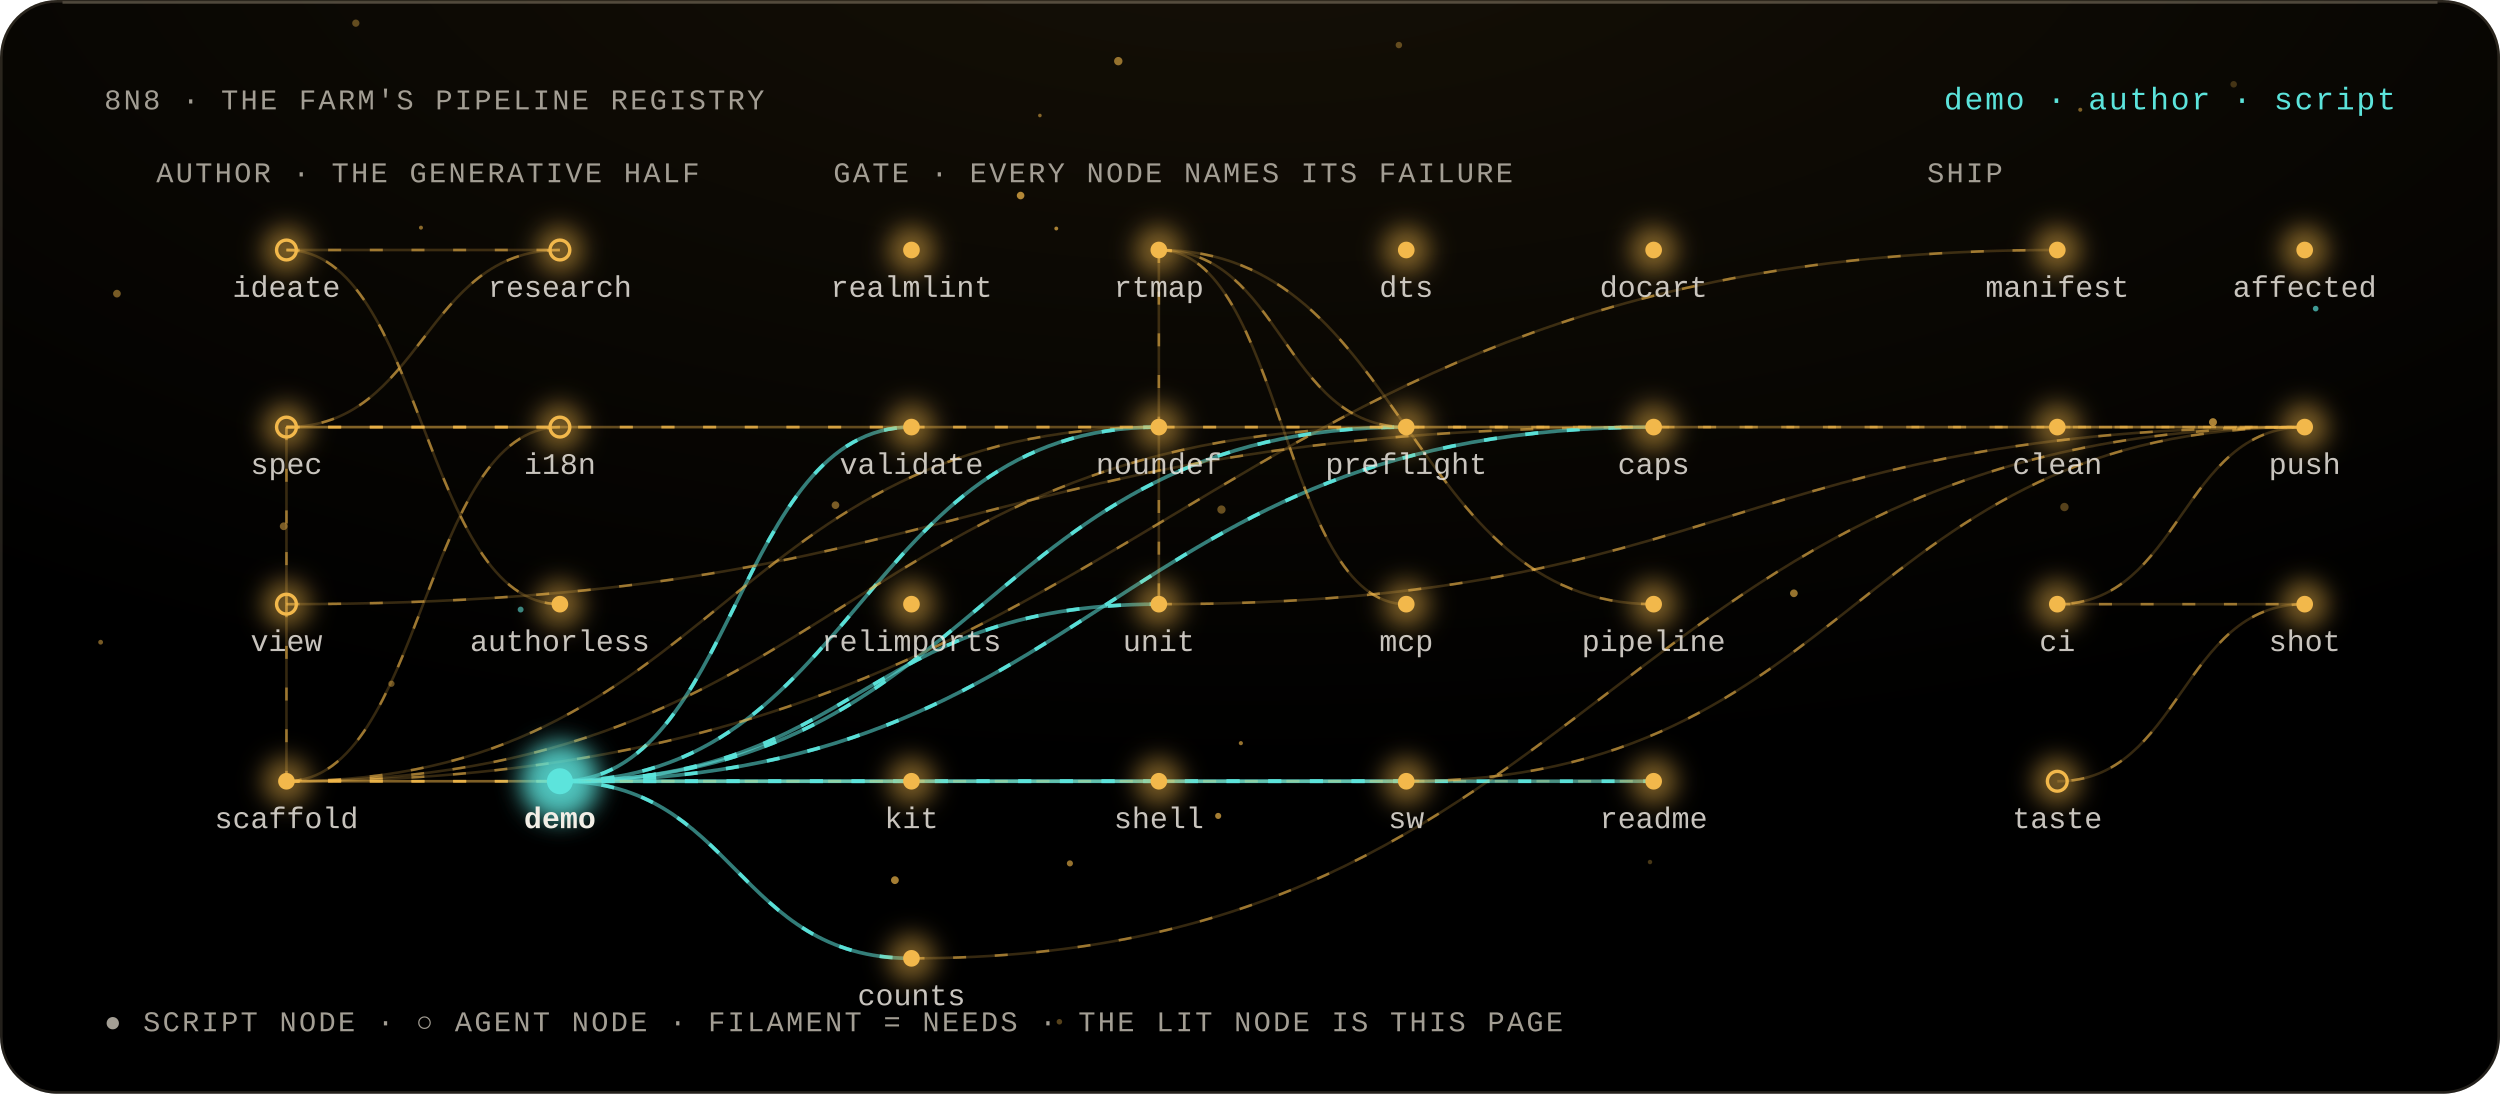
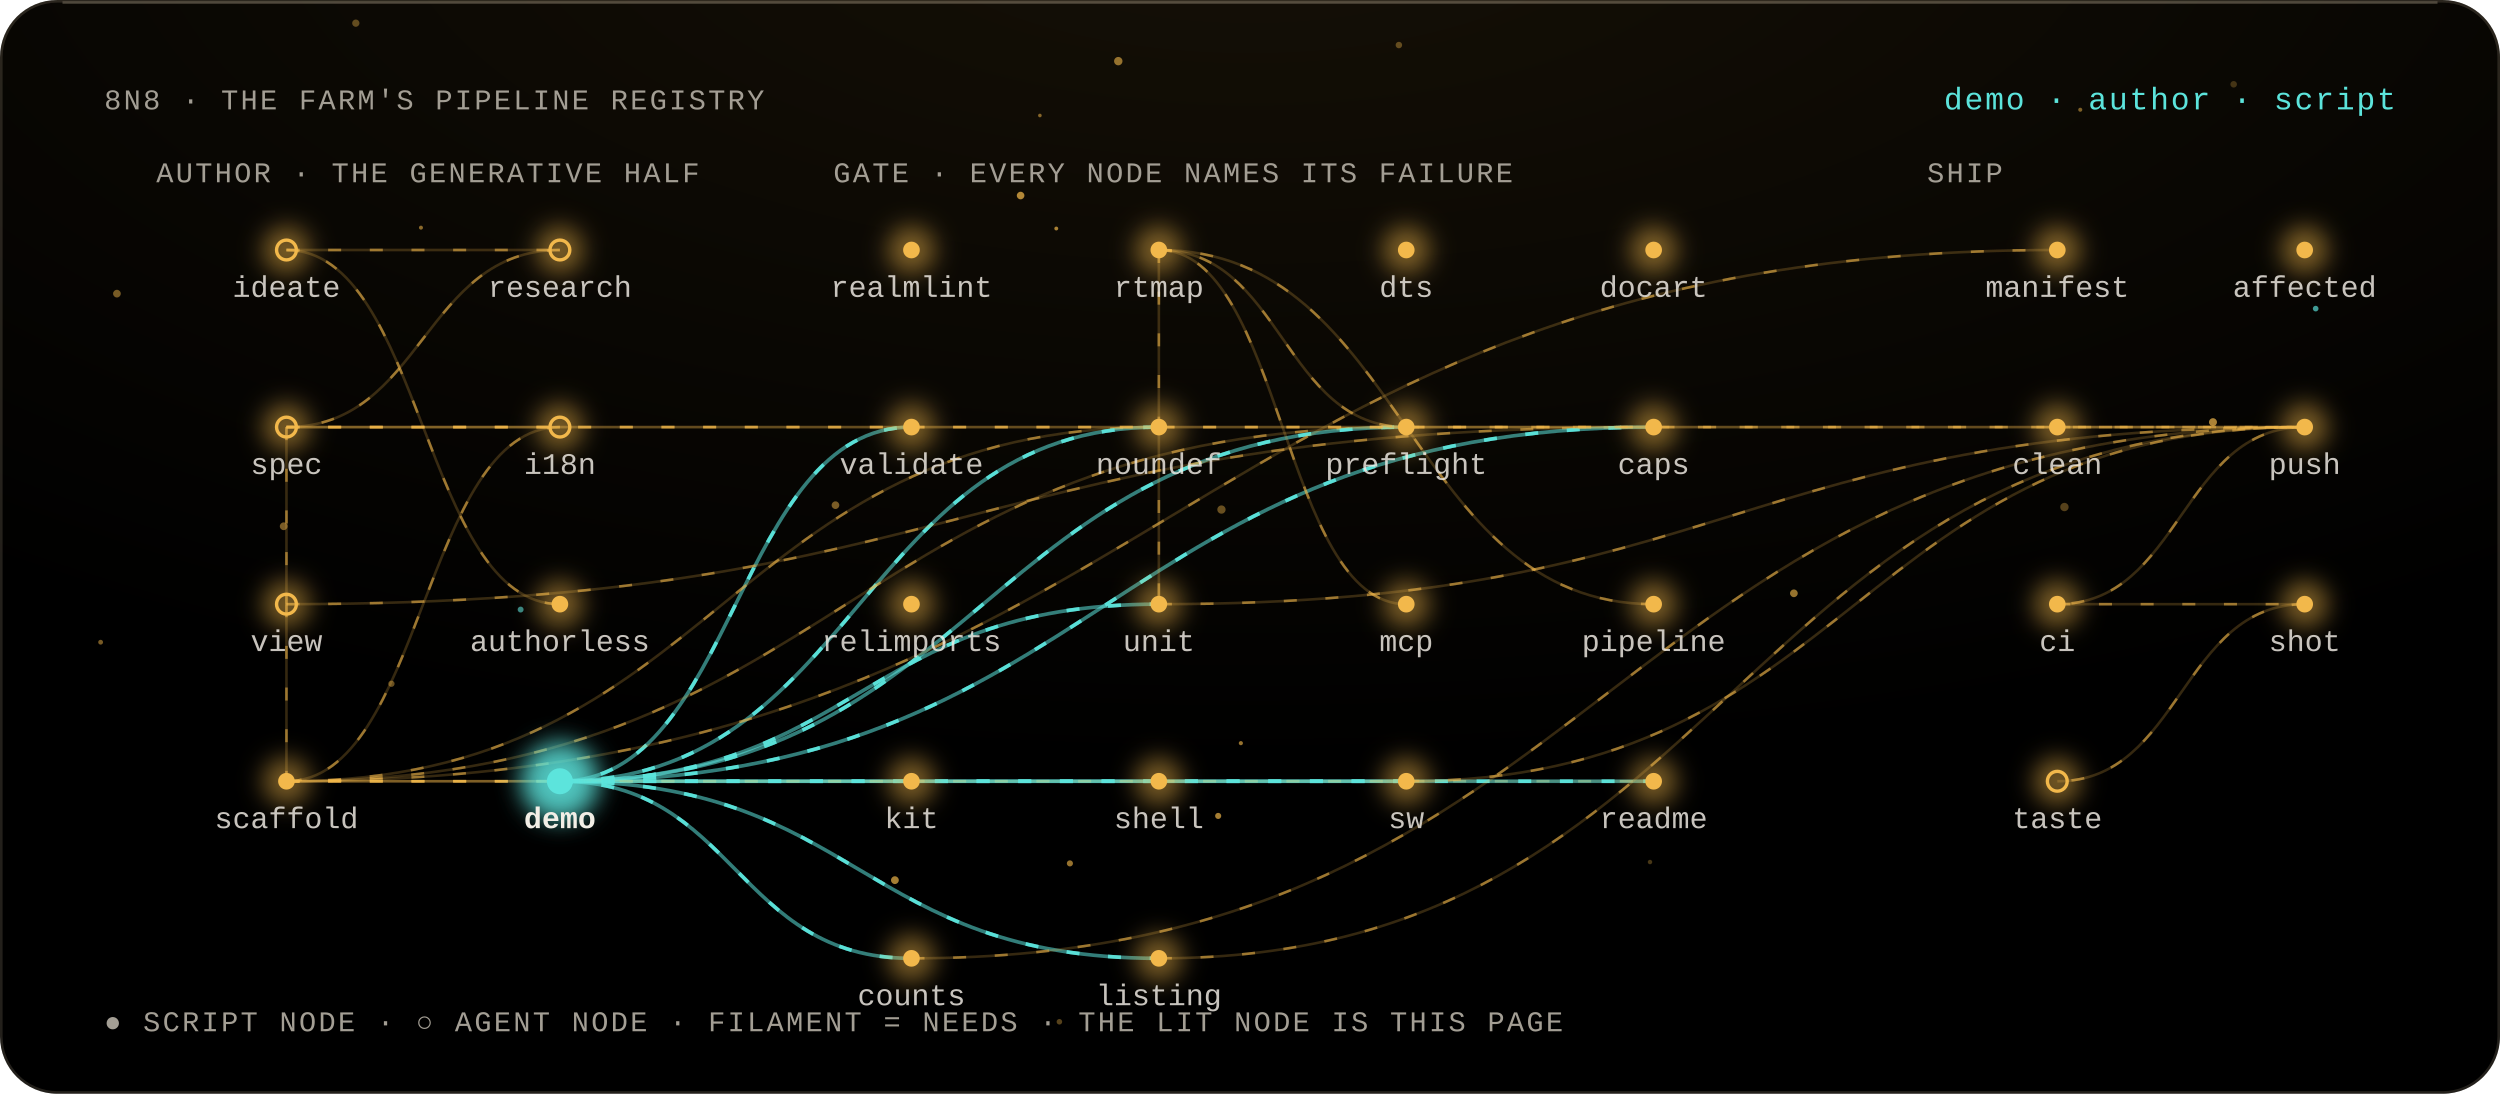
<svg xmlns="http://www.w3.org/2000/svg" viewBox="0 0 960 420" width="960" height="420" role="img" aria-labelledby="t">
  <style>
  text { font-family: 'Geist Mono', ui-monospace, 'Liberation Mono', Menlo, monospace; fill: #F2EEE6; }
  .m { fill: #A39E94; font-size: 11px; letter-spacing: .08em; }
  .l { font-size: 11.5px; }
  .h { font-size: 12px; fill: #5CE4DC; letter-spacing: .06em; }
  .flow { stroke-dasharray: 5 11; animation: flow 3s linear infinite; }
  @keyframes flow { to { stroke-dashoffset: -32; } }
  .breathe { animation: breathe 4.2s ease-in-out infinite; }
  @keyframes breathe { 50% { opacity: .38; } }
  .beat { animation: beat 2.6s ease-in-out infinite; transform-box: fill-box; transform-origin: center; }
  @keyframes beat { 50% { opacity: .55; transform: scale(1.35); } }
  .spin { transform-box: fill-box; transform-origin: center; animation: spin 48s linear infinite; }
  .spin-r { transform-box: fill-box; transform-origin: center; animation: spin 64s linear infinite reverse; }
  @keyframes spin { to { transform: rotate(360deg); } }
  @media (prefers-reduced-motion: reduce) { * { animation: none !important; } }
</style>
  <defs>
    <filter id="bloom" x="-80%" y="-80%" width="260%" height="260%">
      <feGaussianBlur stdDeviation="4.5" />
    </filter>
    <filter id="soft" x="-30%" y="-30%" width="160%" height="160%">
      <feGaussianBlur stdDeviation="1.4" />
    </filter>
    <radialGradient id="key" cx="50%" cy="-10%" r="80%">
      <stop offset="0" stop-color="#F2B84B" stop-opacity=".09" />
      <stop offset="1" stop-color="#F2B84B" stop-opacity="0" />
    </radialGradient>
    <linearGradient id="pair" x1="0" x2="1">
      <stop offset="0" stop-color="#F2B84B" />
      <stop offset="1" stop-color="#5CE4DC" />
    </linearGradient>
  </defs>
  <rect width="960" height="420" rx="22" fill="#000" />
  <rect width="960" height="420" rx="22" fill="url(#key)" />
  <rect x=".5" y=".5" width="959" height="419" rx="21.5" fill="none" stroke="rgba(255,232,196,.14)" />
  <path d="M 24 1 H 936" stroke="rgba(255,238,208,.22)" stroke-width="1" />
  <g>
    <circle cx="633.6" cy="331.02" r="0.86" fill="#F2B84B" opacity="0.3" class="breathe" style="animation-delay:-0.36s" />
    <circle cx="320.82" cy="193.99" r="1.47" fill="#F2B84B" opacity="0.49" class="breathe" style="animation-delay:-2.06s" />
    <circle cx="798.82" cy="42.14" r="0.78" fill="#F2B84B" opacity="0.5" class="breathe" style="animation-delay:-2.08s" />
    <circle cx="108.94" cy="202.09" r="1.49" fill="#F2B84B" opacity="0.49" class="breathe" style="animation-delay:-0.93s" />
    <circle cx="150.31" cy="262.56" r="1.21" fill="#F2B84B" opacity="0.43" class="breathe" style="animation-delay:-3.43s" />
    <circle cx="399.32" cy="44.35" r="0.7" fill="#F2B84B" opacity="0.52" class="breathe" style="animation-delay:-1.7s" />
    <circle cx="406.81" cy="392.36" r="1.07" fill="#F2B84B" opacity="0.36" class="breathe" style="animation-delay:-3.37s" />
    <circle cx="537.17" cy="17.3" r="1.25" fill="#F2B84B" opacity="0.37" class="breathe" style="animation-delay:-1.18s" />
    <circle cx="429.42" cy="23.48" r="1.61" fill="#F2B84B" opacity="0.59" class="breathe" style="animation-delay:-0.91s" />
    <circle cx="38.64" cy="246.61" r="0.93" fill="#F2B84B" opacity="0.49" class="breathe" style="animation-delay:-2.93s" />
    <circle cx="343.64" cy="337.98" r="1.5" fill="#F2B84B" opacity="0.68" class="breathe" style="animation-delay:-2.46s" />
    <circle cx="410.84" cy="331.54" r="1.18" fill="#F2B84B" opacity="0.62" class="breathe" style="animation-delay:-0.43s" />
    <circle cx="469.04" cy="195.67" r="1.59" fill="#F2B84B" opacity="0.42" class="breathe" style="animation-delay:-1.48s" />
    <circle cx="136.63" cy="8.89" r="1.4" fill="#F2B84B" opacity="0.38" class="breathe" style="animation-delay:-2.16s" />
    <circle cx="889.22" cy="118.51" r="1.09" fill="#5CE4DC" opacity="0.67" class="breathe" style="animation-delay:-0.39s" />
    <circle cx="44.9" cy="112.76" r="1.48" fill="#F2B84B" opacity="0.48" class="breathe" style="animation-delay:-2.02s" />
    <circle cx="688.85" cy="227.83" r="1.48" fill="#F2B84B" opacity="0.62" class="breathe" style="animation-delay:-1.67s" />
    <circle cx="476.49" cy="285.37" r="0.8" fill="#F2B84B" opacity="0.62" class="breathe" style="animation-delay:-1.99s" />
    <circle cx="857.73" cy="32.37" r="1.26" fill="#F2B84B" opacity="0.25" class="breathe" style="animation-delay:-2.54s" />
    <circle cx="792.74" cy="194.7" r="1.61" fill="#F2B84B" opacity="0.34" class="breathe" style="animation-delay:-1.6s" />
    <circle cx="391.91" cy="75.09" r="1.46" fill="#F2B84B" opacity="0.72" class="breathe" style="animation-delay:-0.43s" />
    <circle cx="849.78" cy="162.11" r="1.53" fill="#F2B84B" opacity="0.7" class="breathe" style="animation-delay:-0.13s" />
    <circle cx="467.78" cy="313.31" r="1.18" fill="#F2B84B" opacity="0.68" class="breathe" style="animation-delay:-2.09s" />
    <circle cx="161.65" cy="87.42" r="0.77" fill="#F2B84B" opacity="0.56" class="breathe" style="animation-delay:-2.2s" />
    <circle cx="405.61" cy="87.75" r="0.75" fill="#F2B84B" opacity="0.68" class="breathe" style="animation-delay:-0.97s" />
    <circle cx="199.92" cy="234.07" r="1.14" fill="#5CE4DC" opacity="0.58" class="breathe" style="animation-delay:-1.68s" />
  </g>
  <text x="40" y="42" class="m" text-anchor="start">8N8 · THE FARM'S PIPELINE REGISTRY</text>
  <text x="920" y="42" class="h" text-anchor="end">demo · author · script</text>
  <text x="60" y="70" class="m" text-anchor="start">AUTHOR · THE GENERATIVE HALF</text>
  <text x="320" y="70" class="m" text-anchor="start">GATE · EVERY NODE NAMES ITS FAILURE</text>
  <text x="740" y="70" class="m" text-anchor="start">SHIP</text>
  <path d="M 110 96 C 162.5 96, 162.5 96, 215 96" fill="none" stroke="#F2B84B" stroke-opacity="0.22" stroke-width="1" />
  <path d="M 110 96 C 162.5 96, 162.5 96, 215 96" fill="none" stroke="#F2B84B" stroke-opacity="0.55" stroke-width="1" class="flow" />
  <path d="M 215 96 C 162.5 96, 162.5 164, 110 164" fill="none" stroke="#F2B84B" stroke-opacity="0.22" stroke-width="1" />
  <path d="M 215 96 C 162.5 96, 162.5 164, 110 164" fill="none" stroke="#F2B84B" stroke-opacity="0.55" stroke-width="1" class="flow" />
  <path d="M 110 164 C 162.5 164, 162.5 164, 215 164" fill="none" stroke="#F2B84B" stroke-opacity="0.22" stroke-width="1" />
  <path d="M 110 164 C 162.5 164, 162.5 164, 215 164" fill="none" stroke="#F2B84B" stroke-opacity="0.55" stroke-width="1" class="flow" />
  <path d="M 110 164 C 110 164, 110 232, 110 232" fill="none" stroke="#F2B84B" stroke-opacity="0.22" stroke-width="1" />
  <path d="M 110 164 C 110 164, 110 232, 110 232" fill="none" stroke="#F2B84B" stroke-opacity="0.55" stroke-width="1" class="flow" />
  <path d="M 110 96 C 162.5 96, 162.5 232, 215 232" fill="none" stroke="#F2B84B" stroke-opacity="0.22" stroke-width="1" />
  <path d="M 110 96 C 162.5 96, 162.5 232, 215 232" fill="none" stroke="#F2B84B" stroke-opacity="0.55" stroke-width="1" class="flow" />
  <path d="M 110 232 C 110 232, 110 300, 110 300" fill="none" stroke="#F2B84B" stroke-opacity="0.22" stroke-width="1" />
  <path d="M 110 232 C 110 232, 110 300, 110 300" fill="none" stroke="#F2B84B" stroke-opacity="0.55" stroke-width="1" class="flow" />
  <path d="M 215 164 C 162.5 164, 162.5 300, 110 300" fill="none" stroke="#F2B84B" stroke-opacity="0.22" stroke-width="1" />
  <path d="M 215 164 C 162.5 164, 162.5 300, 110 300" fill="none" stroke="#F2B84B" stroke-opacity="0.55" stroke-width="1" class="flow" />
  <path d="M 110 164 C 230 164, 230 164, 350 164" fill="none" stroke="#F2B84B" stroke-opacity="0.22" stroke-width="1" />
  <path d="M 110 164 C 230 164, 230 164, 350 164" fill="none" stroke="#F2B84B" stroke-opacity="0.55" stroke-width="1" class="flow" />
  <path d="M 215 300 C 282.5 300, 282.5 164, 350 164" fill="none" stroke="#5CE4DC" stroke-opacity="0.55" stroke-width="1.4" />
  <path d="M 215 300 C 282.5 300, 282.5 164, 350 164" fill="none" stroke="#5CE4DC" stroke-opacity="0.95" stroke-width="1.4" class="flow" />
  <path d="M 110 300 C 277.5 300, 277.5 164, 445 164" fill="none" stroke="#F2B84B" stroke-opacity="0.22" stroke-width="1" />
  <path d="M 110 300 C 277.5 300, 277.5 164, 445 164" fill="none" stroke="#F2B84B" stroke-opacity="0.55" stroke-width="1" class="flow" />
  <path d="M 215 300 C 330 300, 330 164, 445 164" fill="none" stroke="#5CE4DC" stroke-opacity="0.55" stroke-width="1.4" />
  <path d="M 215 300 C 330 300, 330 164, 445 164" fill="none" stroke="#5CE4DC" stroke-opacity="0.95" stroke-width="1.4" class="flow" />
  <path d="M 110 300 C 325 300, 325 164, 540 164" fill="none" stroke="#F2B84B" stroke-opacity="0.22" stroke-width="1" />
  <path d="M 110 300 C 325 300, 325 164, 540 164" fill="none" stroke="#F2B84B" stroke-opacity="0.55" stroke-width="1" class="flow" />
  <path d="M 215 300 C 377.5 300, 377.5 164, 540 164" fill="none" stroke="#5CE4DC" stroke-opacity="0.55" stroke-width="1.4" />
  <path d="M 215 300 C 377.5 300, 377.5 164, 540 164" fill="none" stroke="#5CE4DC" stroke-opacity="0.95" stroke-width="1.4" class="flow" />
  <path d="M 445 96 C 492.5 96, 492.5 164, 540 164" fill="none" stroke="#F2B84B" stroke-opacity="0.22" stroke-width="1" />
  <path d="M 445 96 C 492.5 96, 492.5 164, 540 164" fill="none" stroke="#F2B84B" stroke-opacity="0.55" stroke-width="1" class="flow" />
  <path d="M 110 164 C 372.5 164, 372.5 164, 635 164" fill="none" stroke="#F2B84B" stroke-opacity="0.22" stroke-width="1" />
  <path d="M 110 164 C 372.5 164, 372.5 164, 635 164" fill="none" stroke="#F2B84B" stroke-opacity="0.55" stroke-width="1" class="flow" />
  <path d="M 110 232 C 372.5 232, 372.5 164, 635 164" fill="none" stroke="#F2B84B" stroke-opacity="0.22" stroke-width="1" />
  <path d="M 110 232 C 372.5 232, 372.5 164, 635 164" fill="none" stroke="#F2B84B" stroke-opacity="0.55" stroke-width="1" class="flow" />
  <path d="M 215 300 C 425 300, 425 164, 635 164" fill="none" stroke="#5CE4DC" stroke-opacity="0.55" stroke-width="1.4" />
  <path d="M 215 300 C 425 300, 425 164, 635 164" fill="none" stroke="#5CE4DC" stroke-opacity="0.95" stroke-width="1.4" class="flow" />
  <path d="M 215 300 C 330 300, 330 232, 445 232" fill="none" stroke="#5CE4DC" stroke-opacity="0.55" stroke-width="1.4" />
  <path d="M 215 300 C 330 300, 330 232, 445 232" fill="none" stroke="#5CE4DC" stroke-opacity="0.95" stroke-width="1.4" class="flow" />
  <path d="M 445 96 C 445 96, 445 232, 445 232" fill="none" stroke="#F2B84B" stroke-opacity="0.22" stroke-width="1" />
  <path d="M 445 96 C 445 96, 445 232, 445 232" fill="none" stroke="#F2B84B" stroke-opacity="0.55" stroke-width="1" class="flow" />
  <path d="M 445 96 C 492.5 96, 492.5 232, 540 232" fill="none" stroke="#F2B84B" stroke-opacity="0.22" stroke-width="1" />
  <path d="M 445 96 C 492.5 96, 492.5 232, 540 232" fill="none" stroke="#F2B84B" stroke-opacity="0.55" stroke-width="1" class="flow" />
  <path d="M 445 96 C 540 96, 540 232, 635 232" fill="none" stroke="#F2B84B" stroke-opacity="0.22" stroke-width="1" />
  <path d="M 445 96 C 540 96, 540 232, 635 232" fill="none" stroke="#F2B84B" stroke-opacity="0.55" stroke-width="1" class="flow" />
  <path d="M 110 300 C 230 300, 230 300, 350 300" fill="none" stroke="#F2B84B" stroke-opacity="0.22" stroke-width="1" />
  <path d="M 110 300 C 230 300, 230 300, 350 300" fill="none" stroke="#F2B84B" stroke-opacity="0.55" stroke-width="1" class="flow" />
  <path d="M 110 300 C 325 300, 325 300, 540 300" fill="none" stroke="#F2B84B" stroke-opacity="0.22" stroke-width="1" />
  <path d="M 110 300 C 325 300, 325 300, 540 300" fill="none" stroke="#F2B84B" stroke-opacity="0.55" stroke-width="1" class="flow" />
  <path d="M 215 300 C 377.5 300, 377.5 300, 540 300" fill="none" stroke="#5CE4DC" stroke-opacity="0.55" stroke-width="1.4" />
  <path d="M 215 300 C 377.5 300, 377.5 300, 540 300" fill="none" stroke="#5CE4DC" stroke-opacity="0.95" stroke-width="1.4" class="flow" />
  <path d="M 110 300 C 372.5 300, 372.5 300, 635 300" fill="none" stroke="#F2B84B" stroke-opacity="0.22" stroke-width="1" />
  <path d="M 110 300 C 372.5 300, 372.5 300, 635 300" fill="none" stroke="#F2B84B" stroke-opacity="0.55" stroke-width="1" class="flow" />
  <path d="M 215 300 C 425 300, 425 300, 635 300" fill="none" stroke="#5CE4DC" stroke-opacity="0.55" stroke-width="1.4" />
  <path d="M 215 300 C 425 300, 425 300, 635 300" fill="none" stroke="#5CE4DC" stroke-opacity="0.95" stroke-width="1.4" class="flow" />
  <path d="M 215 300 C 282.5 300, 282.5 368, 350 368" fill="none" stroke="#5CE4DC" stroke-opacity="0.55" stroke-width="1.4" />
  <path d="M 215 300 C 282.5 300, 282.5 368, 350 368" fill="none" stroke="#5CE4DC" stroke-opacity="0.95" stroke-width="1.4" class="flow" />
+   <path d="M 215 300 C 330 300, 330 368, 445 368" fill="none" stroke="#5CE4DC" stroke-opacity="0.55" stroke-width="1.4" />
+   <path d="M 215 300 C 330 300, 330 368, 445 368" fill="none" stroke="#5CE4DC" stroke-opacity="0.95" stroke-width="1.4" class="flow" />
  <path d="M 110 300 C 450 300, 450 96, 790 96" fill="none" stroke="#F2B84B" stroke-opacity="0.22" stroke-width="1" />
  <path d="M 110 300 C 450 300, 450 96, 790 96" fill="none" stroke="#F2B84B" stroke-opacity="0.55" stroke-width="1" class="flow" />
  <path d="M 350 164 C 617.5 164, 617.5 164, 885 164" fill="none" stroke="#F2B84B" stroke-opacity="0.22" stroke-width="1" />
  <path d="M 350 164 C 617.5 164, 617.5 164, 885 164" fill="none" stroke="#F2B84B" stroke-opacity="0.55" stroke-width="1" class="flow" />
  <path d="M 540 164 C 712.5 164, 712.5 164, 885 164" fill="none" stroke="#F2B84B" stroke-opacity="0.22" stroke-width="1" />
  <path d="M 540 164 C 712.5 164, 712.5 164, 885 164" fill="none" stroke="#F2B84B" stroke-opacity="0.55" stroke-width="1" class="flow" />
  <path d="M 445 232 C 665 232, 665 164, 885 164" fill="none" stroke="#F2B84B" stroke-opacity="0.22" stroke-width="1" />
  <path d="M 445 232 C 665 232, 665 164, 885 164" fill="none" stroke="#F2B84B" stroke-opacity="0.55" stroke-width="1" class="flow" />
  <path d="M 540 300 C 712.5 300, 712.5 164, 885 164" fill="none" stroke="#F2B84B" stroke-opacity="0.22" stroke-width="1" />
  <path d="M 540 300 C 712.5 300, 712.5 164, 885 164" fill="none" stroke="#F2B84B" stroke-opacity="0.55" stroke-width="1" class="flow" />
  <path d="M 350 368 C 617.5 368, 617.5 164, 885 164" fill="none" stroke="#F2B84B" stroke-opacity="0.22" stroke-width="1" />
  <path d="M 350 368 C 617.5 368, 617.5 164, 885 164" fill="none" stroke="#F2B84B" stroke-opacity="0.55" stroke-width="1" class="flow" />
+   <path d="M 445 368 C 665 368, 665 164, 885 164" fill="none" stroke="#F2B84B" stroke-opacity="0.22" stroke-width="1" />
+   <path d="M 445 368 C 665 368, 665 164, 885 164" fill="none" stroke="#F2B84B" stroke-opacity="0.55" stroke-width="1" class="flow" />
  <path d="M 790 164 C 837.5 164, 837.5 164, 885 164" fill="none" stroke="#F2B84B" stroke-opacity="0.22" stroke-width="1" />
  <path d="M 790 164 C 837.5 164, 837.5 164, 885 164" fill="none" stroke="#F2B84B" stroke-opacity="0.55" stroke-width="1" class="flow" />
  <path d="M 885 164 C 837.5 164, 837.5 232, 790 232" fill="none" stroke="#F2B84B" stroke-opacity="0.22" stroke-width="1" />
  <path d="M 885 164 C 837.5 164, 837.5 232, 790 232" fill="none" stroke="#F2B84B" stroke-opacity="0.55" stroke-width="1" class="flow" />
  <path d="M 790 232 C 837.5 232, 837.5 232, 885 232" fill="none" stroke="#F2B84B" stroke-opacity="0.22" stroke-width="1" />
  <path d="M 790 232 C 837.5 232, 837.5 232, 885 232" fill="none" stroke="#F2B84B" stroke-opacity="0.55" stroke-width="1" class="flow" />
  <path d="M 885 232 C 837.5 232, 837.5 300, 790 300" fill="none" stroke="#F2B84B" stroke-opacity="0.22" stroke-width="1" />
  <path d="M 885 232 C 837.5 232, 837.5 300, 790 300" fill="none" stroke="#F2B84B" stroke-opacity="0.55" stroke-width="1" class="flow" />
  <g>
    <circle cx="110" cy="96" r="9" fill="#F2B84B" opacity="0.5" filter="url(#bloom)" class="breathe" style="animation-delay:-1.85s" />
    <circle cx="110" cy="96" r="3.8" fill="none" stroke="#F2B84B" stroke-width="1.3" />
  </g>
  <text x="110" y="114" class="l" text-anchor="middle" fill="#F2EEE6" fill-opacity=".82">ideate</text>
  <g>
    <circle cx="215" cy="96" r="9" fill="#F2B84B" opacity="0.5" filter="url(#bloom)" class="breathe" style="animation-delay:-0.59s" />
    <circle cx="215" cy="96" r="3.8" fill="none" stroke="#F2B84B" stroke-width="1.3" />
  </g>
  <text x="215" y="114" class="l" text-anchor="middle" fill="#F2EEE6" fill-opacity=".82">research</text>
  <g>
    <circle cx="110" cy="164" r="9" fill="#F2B84B" opacity="0.5" filter="url(#bloom)" class="breathe" style="animation-delay:-2.64s" />
    <circle cx="110" cy="164" r="3.8" fill="none" stroke="#F2B84B" stroke-width="1.3" />
  </g>
  <text x="110" y="182" class="l" text-anchor="middle" fill="#F2EEE6" fill-opacity=".82">spec</text>
  <g>
    <circle cx="215" cy="164" r="9" fill="#F2B84B" opacity="0.5" filter="url(#bloom)" class="breathe" style="animation-delay:-3.15s" />
    <circle cx="215" cy="164" r="3.8" fill="none" stroke="#F2B84B" stroke-width="1.3" />
  </g>
  <text x="215" y="182" class="l" text-anchor="middle" fill="#F2EEE6" fill-opacity=".82">i18n</text>
  <g>
    <circle cx="110" cy="232" r="9" fill="#F2B84B" opacity="0.5" filter="url(#bloom)" class="breathe" style="animation-delay:-0.43s" />
    <circle cx="110" cy="232" r="3.8" fill="none" stroke="#F2B84B" stroke-width="1.3" />
  </g>
  <text x="110" y="250" class="l" text-anchor="middle" fill="#F2EEE6" fill-opacity=".82">view</text>
  <g>
    <circle cx="215" cy="232" r="9" fill="#F2B84B" opacity="0.5" filter="url(#bloom)" class="breathe" style="animation-delay:-0.34s" />
    <circle cx="215" cy="232" r="3.2" fill="#F2B84B" />
  </g>
  <text x="215" y="250" class="l" text-anchor="middle" fill="#F2EEE6" fill-opacity=".82">authorless</text>
  <g>
    <circle cx="110" cy="300" r="9" fill="#F2B84B" opacity="0.5" filter="url(#bloom)" class="breathe" style="animation-delay:-2.7s" />
    <circle cx="110" cy="300" r="3.2" fill="#F2B84B" />
  </g>
  <text x="110" y="318" class="l" text-anchor="middle" fill="#F2EEE6" fill-opacity=".82">scaffold</text>
  <g>
    <circle cx="215" cy="300" r="15" fill="#5CE4DC" opacity="0.85" filter="url(#bloom)" class="beat" style="animation-delay:-2.81s" />
    <circle cx="215" cy="300" r="5" fill="#5CE4DC" />
  </g>
  <text x="215" y="318" class="l" text-anchor="middle" fill="#5CE4DC" font-weight="700">demo</text>
  <g>
    <circle cx="350" cy="96" r="9" fill="#F2B84B" opacity="0.5" filter="url(#bloom)" class="breathe" style="animation-delay:-1.34s" />
    <circle cx="350" cy="96" r="3.2" fill="#F2B84B" />
  </g>
  <text x="350" y="114" class="l" text-anchor="middle" fill="#F2EEE6" fill-opacity=".82">realmlint</text>
  <g>
    <circle cx="445" cy="96" r="9" fill="#F2B84B" opacity="0.5" filter="url(#bloom)" class="breathe" style="animation-delay:-1.85s" />
    <circle cx="445" cy="96" r="3.2" fill="#F2B84B" />
  </g>
  <text x="445" y="114" class="l" text-anchor="middle" fill="#F2EEE6" fill-opacity=".82">rtmap</text>
  <g>
    <circle cx="540" cy="96" r="9" fill="#F2B84B" opacity="0.5" filter="url(#bloom)" class="breathe" style="animation-delay:-1.91s" />
    <circle cx="540" cy="96" r="3.2" fill="#F2B84B" />
  </g>
  <text x="540" y="114" class="l" text-anchor="middle" fill="#F2EEE6" fill-opacity=".82">dts</text>
  <g>
    <circle cx="635" cy="96" r="9" fill="#F2B84B" opacity="0.5" filter="url(#bloom)" class="breathe" style="animation-delay:-1.97s" />
    <circle cx="635" cy="96" r="3.2" fill="#F2B84B" />
  </g>
  <text x="635" y="114" class="l" text-anchor="middle" fill="#F2EEE6" fill-opacity=".82">docart</text>
  <g>
    <circle cx="350" cy="164" r="9" fill="#F2B84B" opacity="0.5" filter="url(#bloom)" class="breathe" style="animation-delay:-1.76s" />
    <circle cx="350" cy="164" r="3.2" fill="#F2B84B" />
  </g>
  <text x="350" y="182" class="l" text-anchor="middle" fill="#F2EEE6" fill-opacity=".82">validate</text>
  <g>
    <circle cx="445" cy="164" r="9" fill="#F2B84B" opacity="0.5" filter="url(#bloom)" class="breathe" style="animation-delay:-0.3s" />
    <circle cx="445" cy="164" r="3.2" fill="#F2B84B" />
  </g>
  <text x="445" y="182" class="l" text-anchor="middle" fill="#F2EEE6" fill-opacity=".82">noundef</text>
  <g>
    <circle cx="540" cy="164" r="9" fill="#F2B84B" opacity="0.5" filter="url(#bloom)" class="breathe" style="animation-delay:-3.33s" />
    <circle cx="540" cy="164" r="3.2" fill="#F2B84B" />
  </g>
  <text x="540" y="182" class="l" text-anchor="middle" fill="#F2EEE6" fill-opacity=".82">preflight</text>
  <g>
    <circle cx="635" cy="164" r="9" fill="#F2B84B" opacity="0.5" filter="url(#bloom)" class="breathe" style="animation-delay:-0.4s" />
    <circle cx="635" cy="164" r="3.2" fill="#F2B84B" />
  </g>
  <text x="635" y="182" class="l" text-anchor="middle" fill="#F2EEE6" fill-opacity=".82">caps</text>
  <g>
    <circle cx="350" cy="232" r="9" fill="#F2B84B" opacity="0.5" filter="url(#bloom)" class="breathe" style="animation-delay:-1.99s" />
    <circle cx="350" cy="232" r="3.2" fill="#F2B84B" />
  </g>
  <text x="350" y="250" class="l" text-anchor="middle" fill="#F2EEE6" fill-opacity=".82">relimports</text>
  <g>
    <circle cx="445" cy="232" r="9" fill="#F2B84B" opacity="0.5" filter="url(#bloom)" class="breathe" style="animation-delay:-1.98s" />
    <circle cx="445" cy="232" r="3.2" fill="#F2B84B" />
  </g>
  <text x="445" y="250" class="l" text-anchor="middle" fill="#F2EEE6" fill-opacity=".82">unit</text>
  <g>
    <circle cx="540" cy="232" r="9" fill="#F2B84B" opacity="0.5" filter="url(#bloom)" class="breathe" style="animation-delay:-0.89s" />
    <circle cx="540" cy="232" r="3.2" fill="#F2B84B" />
  </g>
  <text x="540" y="250" class="l" text-anchor="middle" fill="#F2EEE6" fill-opacity=".82">mcp</text>
  <g>
    <circle cx="635" cy="232" r="9" fill="#F2B84B" opacity="0.5" filter="url(#bloom)" class="breathe" style="animation-delay:-2.88s" />
    <circle cx="635" cy="232" r="3.2" fill="#F2B84B" />
  </g>
  <text x="635" y="250" class="l" text-anchor="middle" fill="#F2EEE6" fill-opacity=".82">pipeline</text>
  <g>
    <circle cx="350" cy="300" r="9" fill="#F2B84B" opacity="0.5" filter="url(#bloom)" class="breathe" style="animation-delay:-0.45s" />
    <circle cx="350" cy="300" r="3.2" fill="#F2B84B" />
  </g>
  <text x="350" y="318" class="l" text-anchor="middle" fill="#F2EEE6" fill-opacity=".82">kit</text>
  <g>
    <circle cx="445" cy="300" r="9" fill="#F2B84B" opacity="0.5" filter="url(#bloom)" class="breathe" style="animation-delay:-1.92s" />
    <circle cx="445" cy="300" r="3.2" fill="#F2B84B" />
  </g>
  <text x="445" y="318" class="l" text-anchor="middle" fill="#F2EEE6" fill-opacity=".82">shell</text>
  <g>
    <circle cx="540" cy="300" r="9" fill="#F2B84B" opacity="0.5" filter="url(#bloom)" class="breathe" style="animation-delay:-1.88s" />
    <circle cx="540" cy="300" r="3.2" fill="#F2B84B" />
  </g>
  <text x="540" y="318" class="l" text-anchor="middle" fill="#F2EEE6" fill-opacity=".82">sw</text>
  <g>
    <circle cx="635" cy="300" r="9" fill="#F2B84B" opacity="0.5" filter="url(#bloom)" class="breathe" style="animation-delay:-0.89s" />
    <circle cx="635" cy="300" r="3.2" fill="#F2B84B" />
  </g>
  <text x="635" y="318" class="l" text-anchor="middle" fill="#F2EEE6" fill-opacity=".82">readme</text>
  <g>
    <circle cx="350" cy="368" r="9" fill="#F2B84B" opacity="0.5" filter="url(#bloom)" class="breathe" style="animation-delay:-1.2s" />
    <circle cx="350" cy="368" r="3.2" fill="#F2B84B" />
  </g>
  <text x="350" y="386" class="l" text-anchor="middle" fill="#F2EEE6" fill-opacity=".82">counts</text>
  <g>
-     <circle cx="790" cy="96" r="9" fill="#F2B84B" opacity="0.5" filter="url(#bloom)" class="breathe" style="animation-delay:-1.86s" />
+     <circle cx="445" cy="368" r="9" fill="#F2B84B" opacity="0.5" filter="url(#bloom)" class="breathe" style="animation-delay:-1.86s" />
+     <circle cx="445" cy="368" r="3.2" fill="#F2B84B" />
+   </g>
+   <text x="445" y="386" class="l" text-anchor="middle" fill="#F2EEE6" fill-opacity=".82">listing</text>
+   <g>
+     <circle cx="790" cy="96" r="9" fill="#F2B84B" opacity="0.5" filter="url(#bloom)" class="breathe" style="animation-delay:-0.63s" />
    <circle cx="790" cy="96" r="3.2" fill="#F2B84B" />
  </g>
  <text x="790" y="114" class="l" text-anchor="middle" fill="#F2EEE6" fill-opacity=".82">manifest</text>
  <g>
-     <circle cx="885" cy="96" r="9" fill="#F2B84B" opacity="0.5" filter="url(#bloom)" class="breathe" style="animation-delay:-0.63s" />
+     <circle cx="885" cy="96" r="9" fill="#F2B84B" opacity="0.5" filter="url(#bloom)" class="breathe" style="animation-delay:-2.5s" />
    <circle cx="885" cy="96" r="3.2" fill="#F2B84B" />
  </g>
  <text x="885" y="114" class="l" text-anchor="middle" fill="#F2EEE6" fill-opacity=".82">affected</text>
  <g>
-     <circle cx="790" cy="164" r="9" fill="#F2B84B" opacity="0.5" filter="url(#bloom)" class="breathe" style="animation-delay:-2.5s" />
+     <circle cx="790" cy="164" r="9" fill="#F2B84B" opacity="0.5" filter="url(#bloom)" class="breathe" style="animation-delay:-1.46s" />
    <circle cx="790" cy="164" r="3.2" fill="#F2B84B" />
  </g>
  <text x="790" y="182" class="l" text-anchor="middle" fill="#F2EEE6" fill-opacity=".82">clean</text>
  <g>
-     <circle cx="885" cy="164" r="9" fill="#F2B84B" opacity="0.5" filter="url(#bloom)" class="breathe" style="animation-delay:-1.46s" />
+     <circle cx="885" cy="164" r="9" fill="#F2B84B" opacity="0.5" filter="url(#bloom)" class="breathe" style="animation-delay:-3.27s" />
    <circle cx="885" cy="164" r="3.2" fill="#F2B84B" />
  </g>
  <text x="885" y="182" class="l" text-anchor="middle" fill="#F2EEE6" fill-opacity=".82">push</text>
  <g>
-     <circle cx="790" cy="232" r="9" fill="#F2B84B" opacity="0.5" filter="url(#bloom)" class="breathe" style="animation-delay:-3.27s" />
+     <circle cx="790" cy="232" r="9" fill="#F2B84B" opacity="0.5" filter="url(#bloom)" class="breathe" style="animation-delay:-1.07s" />
    <circle cx="790" cy="232" r="3.2" fill="#F2B84B" />
  </g>
  <text x="790" y="250" class="l" text-anchor="middle" fill="#F2EEE6" fill-opacity=".82">ci</text>
  <g>
-     <circle cx="885" cy="232" r="9" fill="#F2B84B" opacity="0.5" filter="url(#bloom)" class="breathe" style="animation-delay:-1.07s" />
+     <circle cx="885" cy="232" r="9" fill="#F2B84B" opacity="0.5" filter="url(#bloom)" class="breathe" style="animation-delay:-0.01s" />
    <circle cx="885" cy="232" r="3.2" fill="#F2B84B" />
  </g>
  <text x="885" y="250" class="l" text-anchor="middle" fill="#F2EEE6" fill-opacity=".82">shot</text>
  <g>
-     <circle cx="790" cy="300" r="9" fill="#F2B84B" opacity="0.5" filter="url(#bloom)" class="breathe" style="animation-delay:-0.01s" />
+     <circle cx="790" cy="300" r="9" fill="#F2B84B" opacity="0.5" filter="url(#bloom)" class="breathe" style="animation-delay:-1.66s" />
    <circle cx="790" cy="300" r="3.8" fill="none" stroke="#F2B84B" stroke-width="1.3" />
  </g>
  <text x="790" y="318" class="l" text-anchor="middle" fill="#F2EEE6" fill-opacity=".82">taste</text>
  <text x="40" y="396" class="m" text-anchor="start">● SCRIPT NODE  ·  ○ AGENT NODE  ·  FILAMENT = NEEDS  ·  THE LIT NODE IS THIS PAGE</text>
</svg>
